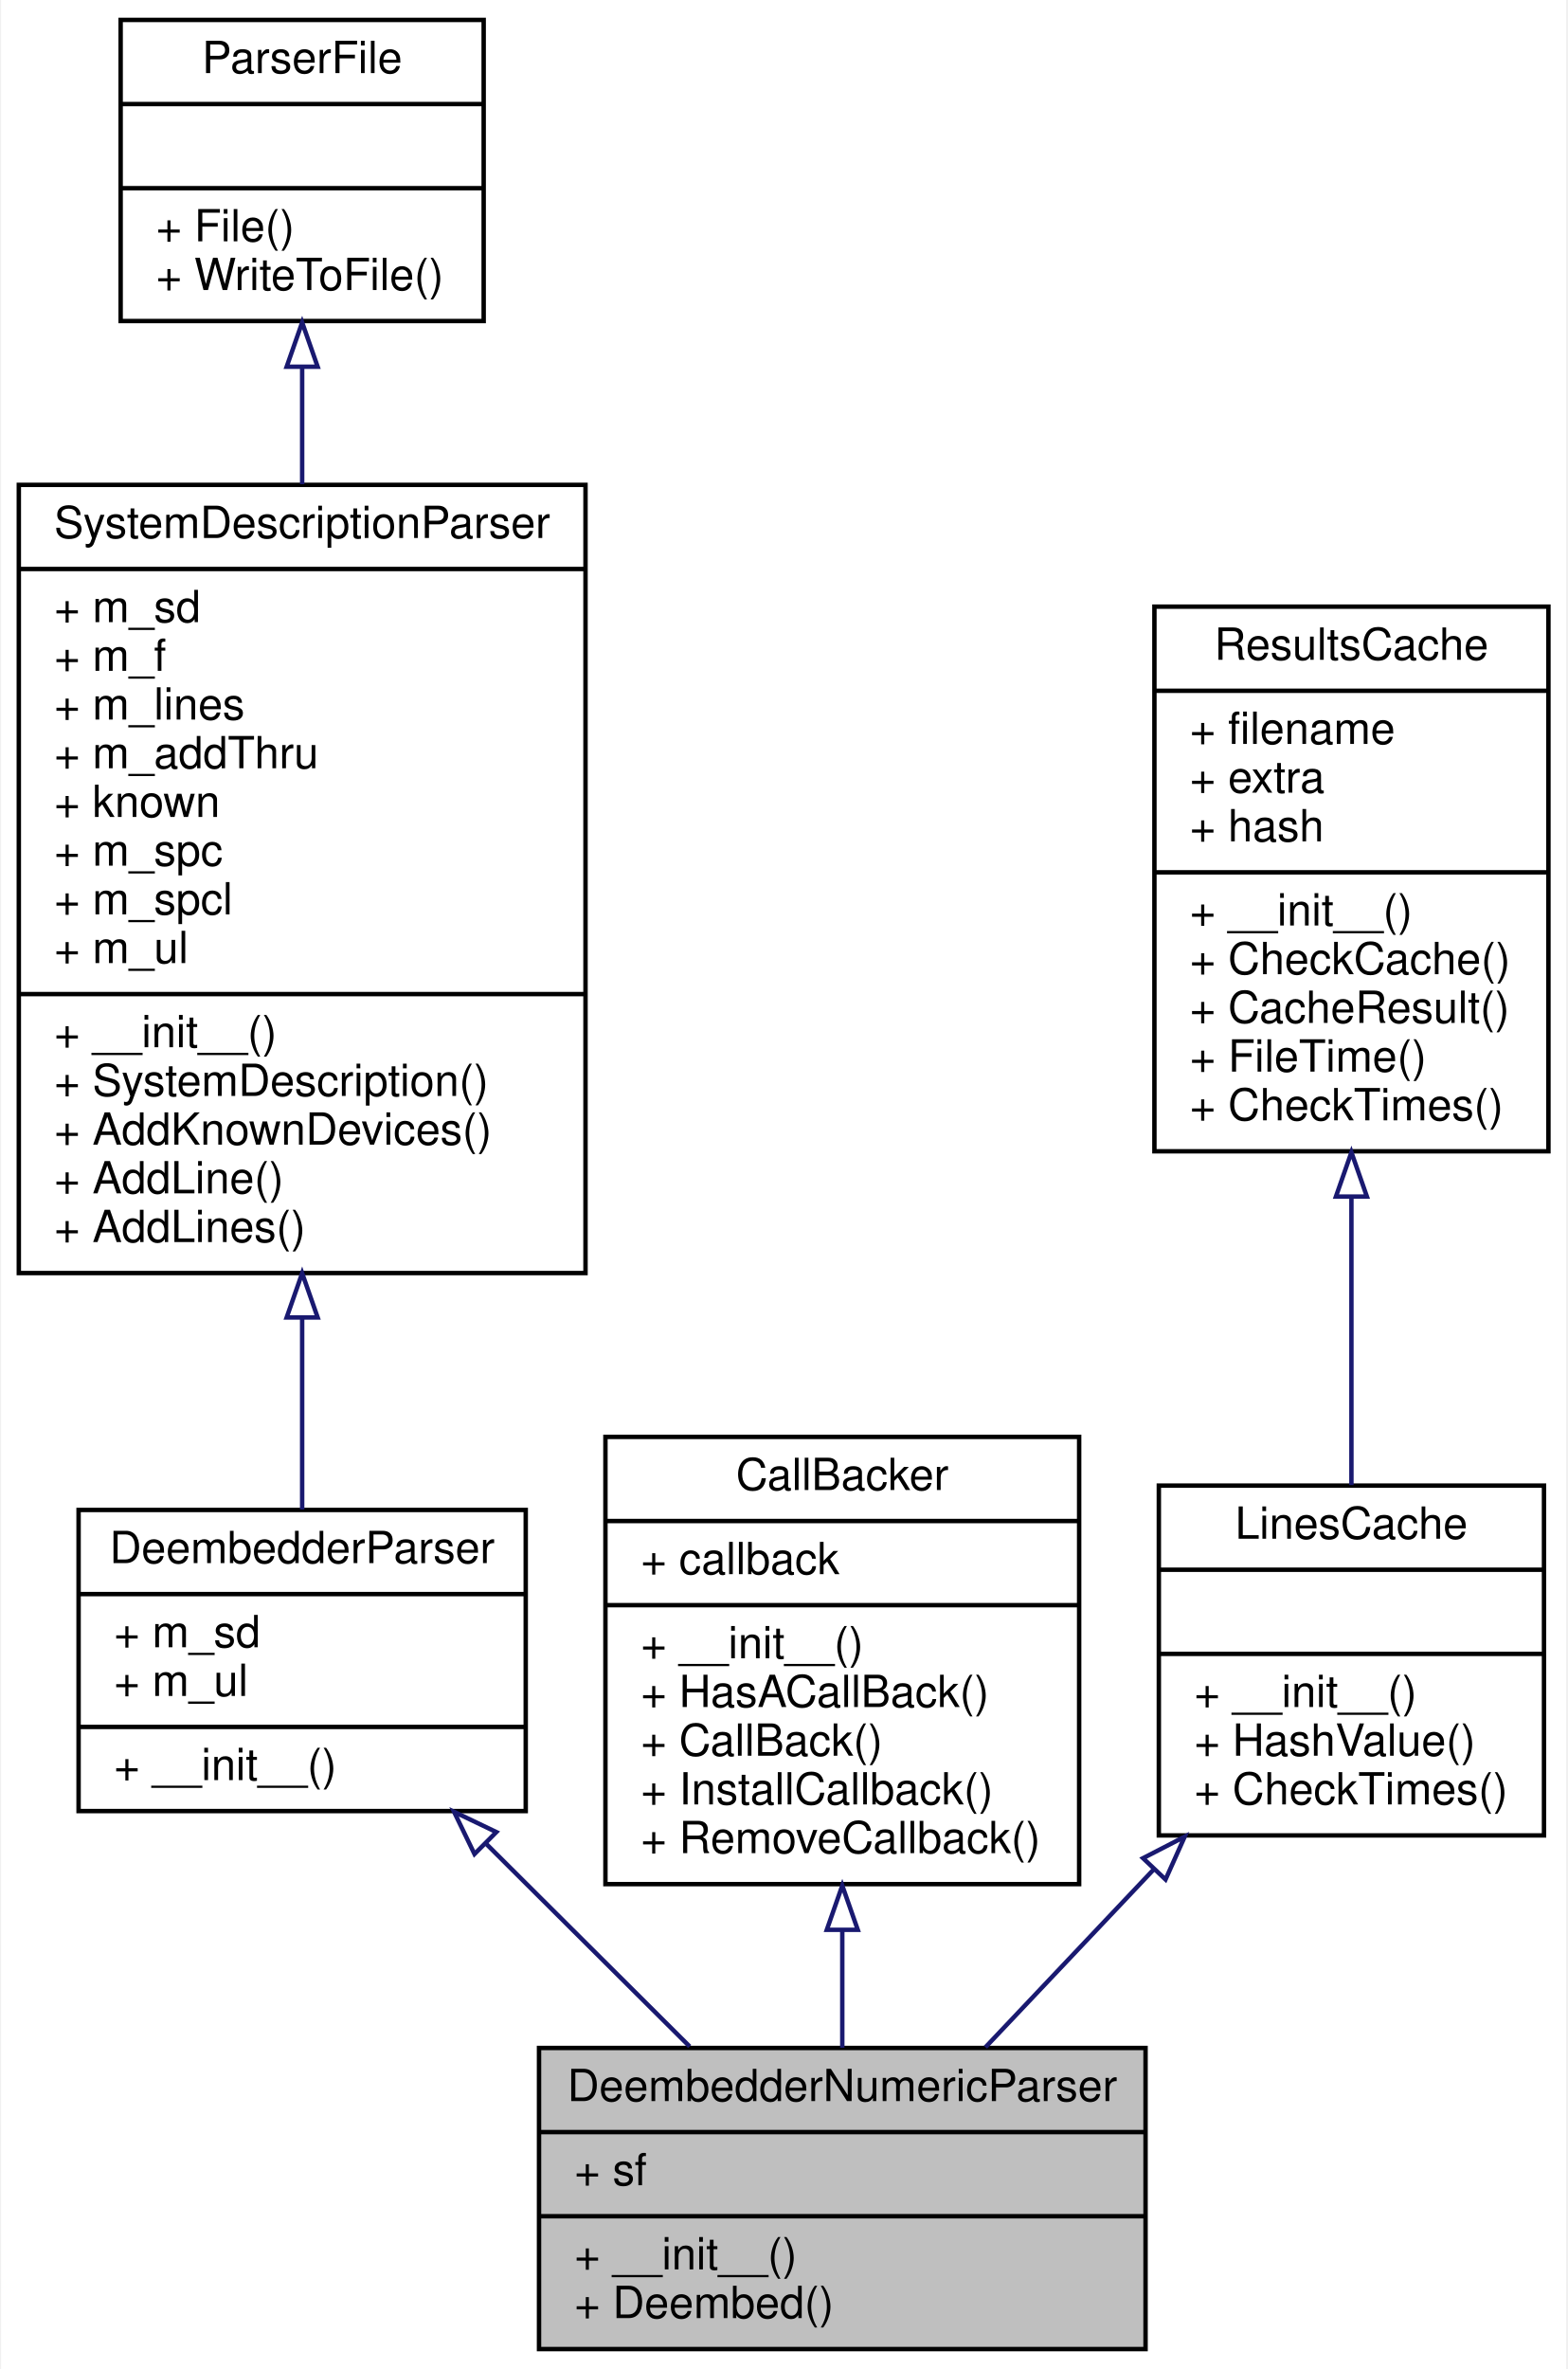
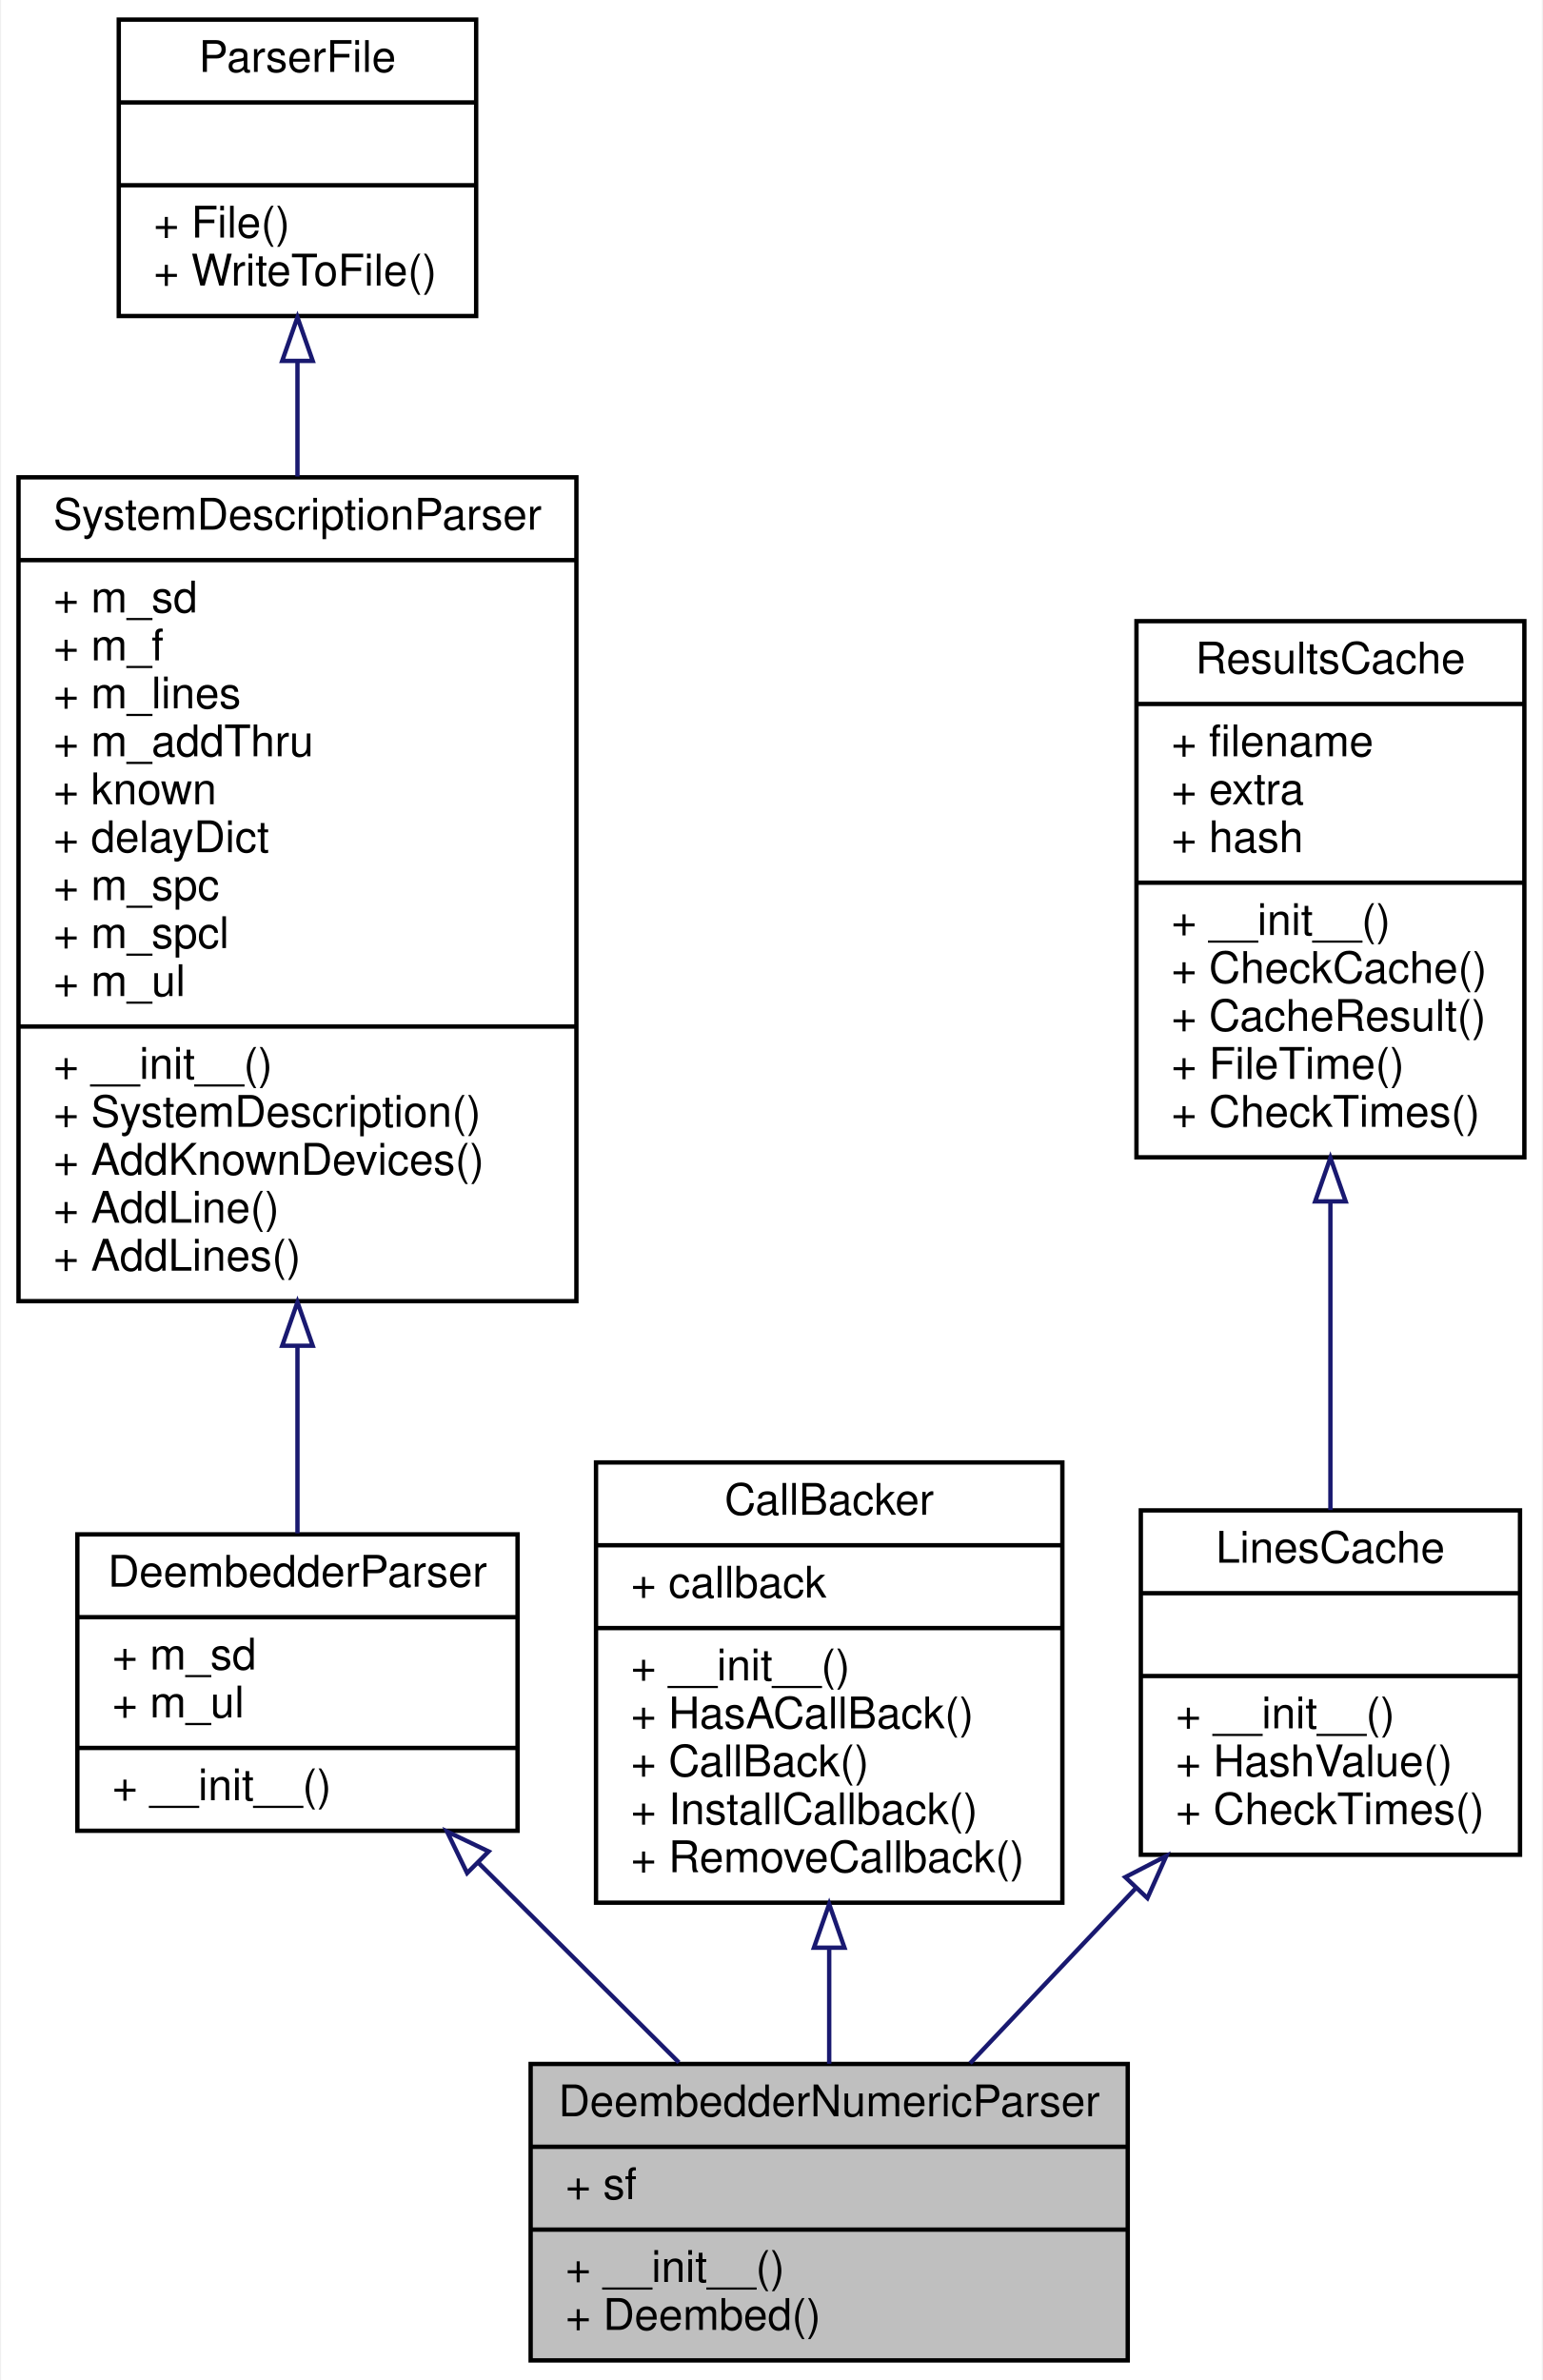
- <svg xmlns="http://www.w3.org/2000/svg" xmlns:xlink="http://www.w3.org/1999/xlink" width="354pt" height="535pt" viewBox="0.00 0.00 353.50 535.00">
-   <g id="graph0" class="graph" transform="scale(1 1) rotate(0) translate(4 531)">
-     <polygon fill="#ffffff" stroke="transparent" points="-4,4 -4,-531 349.5,-531 349.5,4 -4,4" />
+ <svg xmlns="http://www.w3.org/2000/svg" xmlns:xlink="http://www.w3.org/1999/xlink" width="354pt" height="546pt" viewBox="0.00 0.00 353.50 546.00">
+   <g id="graph0" class="graph" transform="scale(1 1) rotate(0) translate(4 542)">
+     <polygon fill="#ffffff" stroke="transparent" points="-4,4 -4,-542 349.5,-542 349.5,4 -4,4" />
    <g id="node1" class="node">
      <polygon fill="#bfbfbf" stroke="#000000" points="117.5,-.5 117.5,-68.5 254.5,-68.5 254.5,-.5 117.5,-.5" />
      <text text-anchor="middle" x="186" y="-56.5" font-family="Helvetica,sans-Serif" font-size="10.00" fill="#000000">DeembedderNumericParser</text>
      <polyline fill="none" stroke="#000000" points="117.5,-49.5 254.5,-49.5 " />
      <text text-anchor="start" x="125.5" y="-37.5" font-family="Helvetica,sans-Serif" font-size="10.00" fill="#000000">+ sf</text>
      <polyline fill="none" stroke="#000000" points="117.5,-30.5 254.5,-30.5 " />
      <text text-anchor="start" x="125.5" y="-18.5" font-family="Helvetica,sans-Serif" font-size="10.00" fill="#000000">+ __init__()</text>
      <text text-anchor="start" x="125.5" y="-7.5" font-family="Helvetica,sans-Serif" font-size="10.00" fill="#000000">+ Deembed()</text>
    </g>
    <g id="node2" class="node">
      <g id="a_node2">
        <a xlink:href="classSignalIntegrity_1_1Lib_1_1Parsers_1_1DeembedderParser_1_1DeembedderParser.xhtml" target="_top" xlink:title="base class for netlist based deembedding solutions ">
          <polygon fill="#ffffff" stroke="#000000" points="13.5,-122 13.5,-190 114.5,-190 114.5,-122 13.5,-122" />
          <text text-anchor="middle" x="64" y="-178" font-family="Helvetica,sans-Serif" font-size="10.00" fill="#000000">DeembedderParser</text>
          <polyline fill="none" stroke="#000000" points="13.5,-171 114.5,-171 " />
          <text text-anchor="start" x="21.5" y="-159" font-family="Helvetica,sans-Serif" font-size="10.00" fill="#000000">+ m_sd</text>
          <text text-anchor="start" x="21.5" y="-148" font-family="Helvetica,sans-Serif" font-size="10.00" fill="#000000">+ m_ul</text>
          <polyline fill="none" stroke="#000000" points="13.5,-141 114.5,-141 " />
          <text text-anchor="start" x="21.5" y="-129" font-family="Helvetica,sans-Serif" font-size="10.00" fill="#000000">+ __init__()</text>
        </a>
      </g>
    </g>
    <g id="edge1" class="edge">
      <path fill="none" stroke="#191970" d="M105.503,-114.667C120.482,-99.75 137.214,-83.086 151.526,-68.832" />
      <polygon fill="none" stroke="#191970" points="102.924,-112.296 98.308,-121.832 107.864,-117.255 102.924,-112.296" />
    </g>
    <g id="node3" class="node">
      <g id="a_node3">
        <a xlink:href="classSignalIntegrity_1_1Lib_1_1Parsers_1_1SystemDescriptionParser_1_1SystemDescriptionParser.xhtml" target="_top" xlink:title="Parses netlists and produces system descriptions. ">
-           <polygon fill="#ffffff" stroke="#000000" points="0,-243.5 0,-421.5 128,-421.5 128,-243.5 0,-243.5" />
-           <text text-anchor="middle" x="64" y="-409.5" font-family="Helvetica,sans-Serif" font-size="10.00" fill="#000000">SystemDescriptionParser</text>
-           <polyline fill="none" stroke="#000000" points="0,-402.5 128,-402.5 " />
-           <text text-anchor="start" x="8" y="-390.5" font-family="Helvetica,sans-Serif" font-size="10.00" fill="#000000">+ m_sd</text>
-           <text text-anchor="start" x="8" y="-379.5" font-family="Helvetica,sans-Serif" font-size="10.00" fill="#000000">+ m_f</text>
-           <text text-anchor="start" x="8" y="-368.5" font-family="Helvetica,sans-Serif" font-size="10.00" fill="#000000">+ m_lines</text>
-           <text text-anchor="start" x="8" y="-357.5" font-family="Helvetica,sans-Serif" font-size="10.00" fill="#000000">+ m_addThru</text>
-           <text text-anchor="start" x="8" y="-346.5" font-family="Helvetica,sans-Serif" font-size="10.00" fill="#000000">+ known</text>
+           <polygon fill="#ffffff" stroke="#000000" points="0,-243.5 0,-432.5 128,-432.5 128,-243.5 0,-243.5" />
+           <text text-anchor="middle" x="64" y="-420.5" font-family="Helvetica,sans-Serif" font-size="10.00" fill="#000000">SystemDescriptionParser</text>
+           <polyline fill="none" stroke="#000000" points="0,-413.5 128,-413.5 " />
+           <text text-anchor="start" x="8" y="-401.5" font-family="Helvetica,sans-Serif" font-size="10.00" fill="#000000">+ m_sd</text>
+           <text text-anchor="start" x="8" y="-390.5" font-family="Helvetica,sans-Serif" font-size="10.00" fill="#000000">+ m_f</text>
+           <text text-anchor="start" x="8" y="-379.5" font-family="Helvetica,sans-Serif" font-size="10.00" fill="#000000">+ m_lines</text>
+           <text text-anchor="start" x="8" y="-368.5" font-family="Helvetica,sans-Serif" font-size="10.00" fill="#000000">+ m_addThru</text>
+           <text text-anchor="start" x="8" y="-357.5" font-family="Helvetica,sans-Serif" font-size="10.00" fill="#000000">+ known</text>
+           <text text-anchor="start" x="8" y="-346.5" font-family="Helvetica,sans-Serif" font-size="10.00" fill="#000000">+ delayDict</text>
          <text text-anchor="start" x="8" y="-335.5" font-family="Helvetica,sans-Serif" font-size="10.00" fill="#000000">+ m_spc</text>
          <text text-anchor="start" x="8" y="-324.5" font-family="Helvetica,sans-Serif" font-size="10.00" fill="#000000">+ m_spcl</text>
          <text text-anchor="start" x="8" y="-313.5" font-family="Helvetica,sans-Serif" font-size="10.00" fill="#000000">+ m_ul</text>
          <polyline fill="none" stroke="#000000" points="0,-306.5 128,-306.5 " />
          <text text-anchor="start" x="8" y="-294.5" font-family="Helvetica,sans-Serif" font-size="10.00" fill="#000000">+ __init__()</text>
          <text text-anchor="start" x="8" y="-283.5" font-family="Helvetica,sans-Serif" font-size="10.00" fill="#000000">+ SystemDescription()</text>
          <text text-anchor="start" x="8" y="-272.5" font-family="Helvetica,sans-Serif" font-size="10.00" fill="#000000">+ AddKnownDevices()</text>
          <text text-anchor="start" x="8" y="-261.5" font-family="Helvetica,sans-Serif" font-size="10.00" fill="#000000">+ AddLine()</text>
          <text text-anchor="start" x="8" y="-250.5" font-family="Helvetica,sans-Serif" font-size="10.00" fill="#000000">+ AddLines()</text>
        </a>
      </g>
    </g>
    <g id="edge2" class="edge">
-       <path fill="none" stroke="#191970" d="M64,-233.247C64,-217.753 64,-202.718 64,-190.094" />
-       <polygon fill="none" stroke="#191970" points="60.5,-233.474 64,-243.474 67.5,-233.474 60.5,-233.474" />
+       <path fill="none" stroke="#191970" d="M64,-233.066C64,-217.63 64,-202.742 64,-190.236" />
+       <polygon fill="none" stroke="#191970" points="60.5,-233.268 64,-243.268 67.5,-233.268 60.5,-233.268" />
    </g>
    <g id="node4" class="node">
      <g id="a_node4">
        <a xlink:href="classSignalIntegrity_1_1Lib_1_1Parsers_1_1ParserFile_1_1ParserFile.xhtml" target="_top" xlink:title="file handling base class for parsers ">
-           <polygon fill="#ffffff" stroke="#000000" points="23,-458.5 23,-526.5 105,-526.5 105,-458.5 23,-458.5" />
-           <text text-anchor="middle" x="64" y="-514.5" font-family="Helvetica,sans-Serif" font-size="10.00" fill="#000000">ParserFile</text>
-           <polyline fill="none" stroke="#000000" points="23,-507.5 105,-507.5 " />
-           <text text-anchor="middle" x="64" y="-495.5" font-family="Helvetica,sans-Serif" font-size="10.00" fill="#000000"> </text>
-           <polyline fill="none" stroke="#000000" points="23,-488.5 105,-488.5 " />
-           <text text-anchor="start" x="31" y="-476.5" font-family="Helvetica,sans-Serif" font-size="10.00" fill="#000000">+ File()</text>
-           <text text-anchor="start" x="31" y="-465.5" font-family="Helvetica,sans-Serif" font-size="10.00" fill="#000000">+ WriteToFile()</text>
+           <polygon fill="#ffffff" stroke="#000000" points="23,-469.5 23,-537.5 105,-537.5 105,-469.5 23,-469.5" />
+           <text text-anchor="middle" x="64" y="-525.5" font-family="Helvetica,sans-Serif" font-size="10.00" fill="#000000">ParserFile</text>
+           <polyline fill="none" stroke="#000000" points="23,-518.5 105,-518.5 " />
+           <text text-anchor="middle" x="64" y="-506.5" font-family="Helvetica,sans-Serif" font-size="10.00" fill="#000000"> </text>
+           <polyline fill="none" stroke="#000000" points="23,-499.5 105,-499.5 " />
+           <text text-anchor="start" x="31" y="-487.5" font-family="Helvetica,sans-Serif" font-size="10.00" fill="#000000">+ File()</text>
+           <text text-anchor="start" x="31" y="-476.5" font-family="Helvetica,sans-Serif" font-size="10.00" fill="#000000">+ WriteToFile()</text>
        </a>
      </g>
    </g>
    <g id="edge3" class="edge">
-       <path fill="none" stroke="#191970" d="M64,-448.028C64,-439.717 64,-430.765 64,-421.651" />
-       <polygon fill="none" stroke="#191970" points="60.5,-448.176 64,-458.176 67.5,-448.176 60.5,-448.176" />
+       <path fill="none" stroke="#191970" d="M64,-459.089C64,-450.794 64,-441.839 64,-432.685" />
+       <polygon fill="none" stroke="#191970" points="60.5,-459.208 64,-469.208 67.5,-459.208 60.5,-459.208" />
    </g>
    <g id="node5" class="node">
      <g id="a_node5">
        <a xlink:href="classSignalIntegrity_1_1Lib_1_1CallBacker_1_1CallBacker.xhtml" target="_top" xlink:title="Handles Callbacks that allow progress reporting during long calculations and capability to abort...">
          <polygon fill="#ffffff" stroke="#000000" points="132.5,-105.5 132.5,-206.5 239.5,-206.5 239.5,-105.5 132.5,-105.5" />
          <text text-anchor="middle" x="186" y="-194.5" font-family="Helvetica,sans-Serif" font-size="10.00" fill="#000000">CallBacker</text>
          <polyline fill="none" stroke="#000000" points="132.5,-187.5 239.5,-187.5 " />
          <text text-anchor="start" x="140.5" y="-175.5" font-family="Helvetica,sans-Serif" font-size="10.00" fill="#000000">+ callback</text>
          <polyline fill="none" stroke="#000000" points="132.5,-168.5 239.5,-168.5 " />
          <text text-anchor="start" x="140.5" y="-156.5" font-family="Helvetica,sans-Serif" font-size="10.00" fill="#000000">+ __init__()</text>
          <text text-anchor="start" x="140.5" y="-145.5" font-family="Helvetica,sans-Serif" font-size="10.00" fill="#000000">+ HasACallBack()</text>
          <text text-anchor="start" x="140.5" y="-134.5" font-family="Helvetica,sans-Serif" font-size="10.00" fill="#000000">+ CallBack()</text>
          <text text-anchor="start" x="140.5" y="-123.5" font-family="Helvetica,sans-Serif" font-size="10.00" fill="#000000">+ InstallCallback()</text>
          <text text-anchor="start" x="140.5" y="-112.5" font-family="Helvetica,sans-Serif" font-size="10.00" fill="#000000">+ RemoveCallback()</text>
        </a>
      </g>
    </g>
    <g id="edge4" class="edge">
      <path fill="none" stroke="#191970" d="M186,-94.959C186,-85.874 186,-76.797 186,-68.541" />
      <polygon fill="none" stroke="#191970" points="182.5,-95.177 186,-105.177 189.5,-95.177 182.5,-95.177" />
    </g>
    <g id="node6" class="node">
      <g id="a_node6">
        <a xlink:href="classSignalIntegrity_1_1Lib_1_1ResultsCache_1_1LinesCache.xhtml" target="_top" xlink:title="Caches results calculated based on netlist lines, as used in all of the parser classes. ">
          <polygon fill="#ffffff" stroke="#000000" points="257.5,-116.5 257.5,-195.5 344.5,-195.5 344.5,-116.5 257.5,-116.5" />
          <text text-anchor="middle" x="301" y="-183.5" font-family="Helvetica,sans-Serif" font-size="10.00" fill="#000000">LinesCache</text>
          <polyline fill="none" stroke="#000000" points="257.5,-176.5 344.5,-176.5 " />
          <text text-anchor="middle" x="301" y="-164.5" font-family="Helvetica,sans-Serif" font-size="10.00" fill="#000000"> </text>
          <polyline fill="none" stroke="#000000" points="257.5,-157.5 344.5,-157.5 " />
          <text text-anchor="start" x="265.5" y="-145.5" font-family="Helvetica,sans-Serif" font-size="10.00" fill="#000000">+ __init__()</text>
          <text text-anchor="start" x="265.5" y="-134.5" font-family="Helvetica,sans-Serif" font-size="10.00" fill="#000000">+ HashValue()</text>
          <text text-anchor="start" x="265.5" y="-123.5" font-family="Helvetica,sans-Serif" font-size="10.00" fill="#000000">+ CheckTimes()</text>
        </a>
      </g>
    </g>
    <g id="edge5" class="edge">
      <path fill="none" stroke="#191970" d="M256.404,-108.883C243.715,-95.478 230.143,-81.138 218.335,-68.663" />
      <polygon fill="none" stroke="#191970" points="253.929,-111.36 263.345,-116.216 259.012,-106.548 253.929,-111.36" />
    </g>
    <g id="node7" class="node">
      <g id="a_node7">
        <a xlink:href="classSignalIntegrity_1_1Lib_1_1ResultsCache_1_1ResultsCache.xhtml" target="_top" xlink:title="base class for results caching ">
-           <polygon fill="#ffffff" stroke="#000000" points="256.5,-271 256.5,-394 345.5,-394 345.5,-271 256.5,-271" />
-           <text text-anchor="middle" x="301" y="-382" font-family="Helvetica,sans-Serif" font-size="10.00" fill="#000000">ResultsCache</text>
-           <polyline fill="none" stroke="#000000" points="256.5,-375 345.5,-375 " />
-           <text text-anchor="start" x="264.5" y="-363" font-family="Helvetica,sans-Serif" font-size="10.00" fill="#000000">+ filename</text>
-           <text text-anchor="start" x="264.5" y="-352" font-family="Helvetica,sans-Serif" font-size="10.00" fill="#000000">+ extra</text>
-           <text text-anchor="start" x="264.5" y="-341" font-family="Helvetica,sans-Serif" font-size="10.00" fill="#000000">+ hash</text>
-           <polyline fill="none" stroke="#000000" points="256.5,-334 345.5,-334 " />
-           <text text-anchor="start" x="264.5" y="-322" font-family="Helvetica,sans-Serif" font-size="10.00" fill="#000000">+ __init__()</text>
-           <text text-anchor="start" x="264.5" y="-311" font-family="Helvetica,sans-Serif" font-size="10.00" fill="#000000">+ CheckCache()</text>
-           <text text-anchor="start" x="264.5" y="-300" font-family="Helvetica,sans-Serif" font-size="10.00" fill="#000000">+ CacheResult()</text>
-           <text text-anchor="start" x="264.5" y="-289" font-family="Helvetica,sans-Serif" font-size="10.00" fill="#000000">+ FileTime()</text>
-           <text text-anchor="start" x="264.5" y="-278" font-family="Helvetica,sans-Serif" font-size="10.00" fill="#000000">+ CheckTimes()</text>
+           <polygon fill="#ffffff" stroke="#000000" points="256.5,-276.5 256.5,-399.5 345.5,-399.5 345.5,-276.5 256.5,-276.5" />
+           <text text-anchor="middle" x="301" y="-387.5" font-family="Helvetica,sans-Serif" font-size="10.00" fill="#000000">ResultsCache</text>
+           <polyline fill="none" stroke="#000000" points="256.5,-380.5 345.5,-380.5 " />
+           <text text-anchor="start" x="264.5" y="-368.5" font-family="Helvetica,sans-Serif" font-size="10.00" fill="#000000">+ filename</text>
+           <text text-anchor="start" x="264.5" y="-357.5" font-family="Helvetica,sans-Serif" font-size="10.00" fill="#000000">+ extra</text>
+           <text text-anchor="start" x="264.5" y="-346.5" font-family="Helvetica,sans-Serif" font-size="10.00" fill="#000000">+ hash</text>
+           <polyline fill="none" stroke="#000000" points="256.5,-339.5 345.5,-339.5 " />
+           <text text-anchor="start" x="264.5" y="-327.5" font-family="Helvetica,sans-Serif" font-size="10.00" fill="#000000">+ __init__()</text>
+           <text text-anchor="start" x="264.5" y="-316.5" font-family="Helvetica,sans-Serif" font-size="10.00" fill="#000000">+ CheckCache()</text>
+           <text text-anchor="start" x="264.5" y="-305.5" font-family="Helvetica,sans-Serif" font-size="10.00" fill="#000000">+ CacheResult()</text>
+           <text text-anchor="start" x="264.5" y="-294.5" font-family="Helvetica,sans-Serif" font-size="10.00" fill="#000000">+ FileTime()</text>
+           <text text-anchor="start" x="264.5" y="-283.5" font-family="Helvetica,sans-Serif" font-size="10.00" fill="#000000">+ CheckTimes()</text>
        </a>
      </g>
    </g>
    <g id="edge6" class="edge">
-       <path fill="none" stroke="#191970" d="M301,-260.683C301,-238.466 301,-214.808 301,-195.613" />
-       <polygon fill="none" stroke="#191970" points="297.5,-260.769 301,-270.769 304.5,-260.769 297.5,-260.769" />
+       <path fill="none" stroke="#191970" d="M301,-266.211C301,-242.158 301,-216.23 301,-195.568" />
+       <polygon fill="none" stroke="#191970" points="297.5,-266.383 301,-276.383 304.5,-266.383 297.5,-266.383" />
    </g>
  </g>
</svg>
